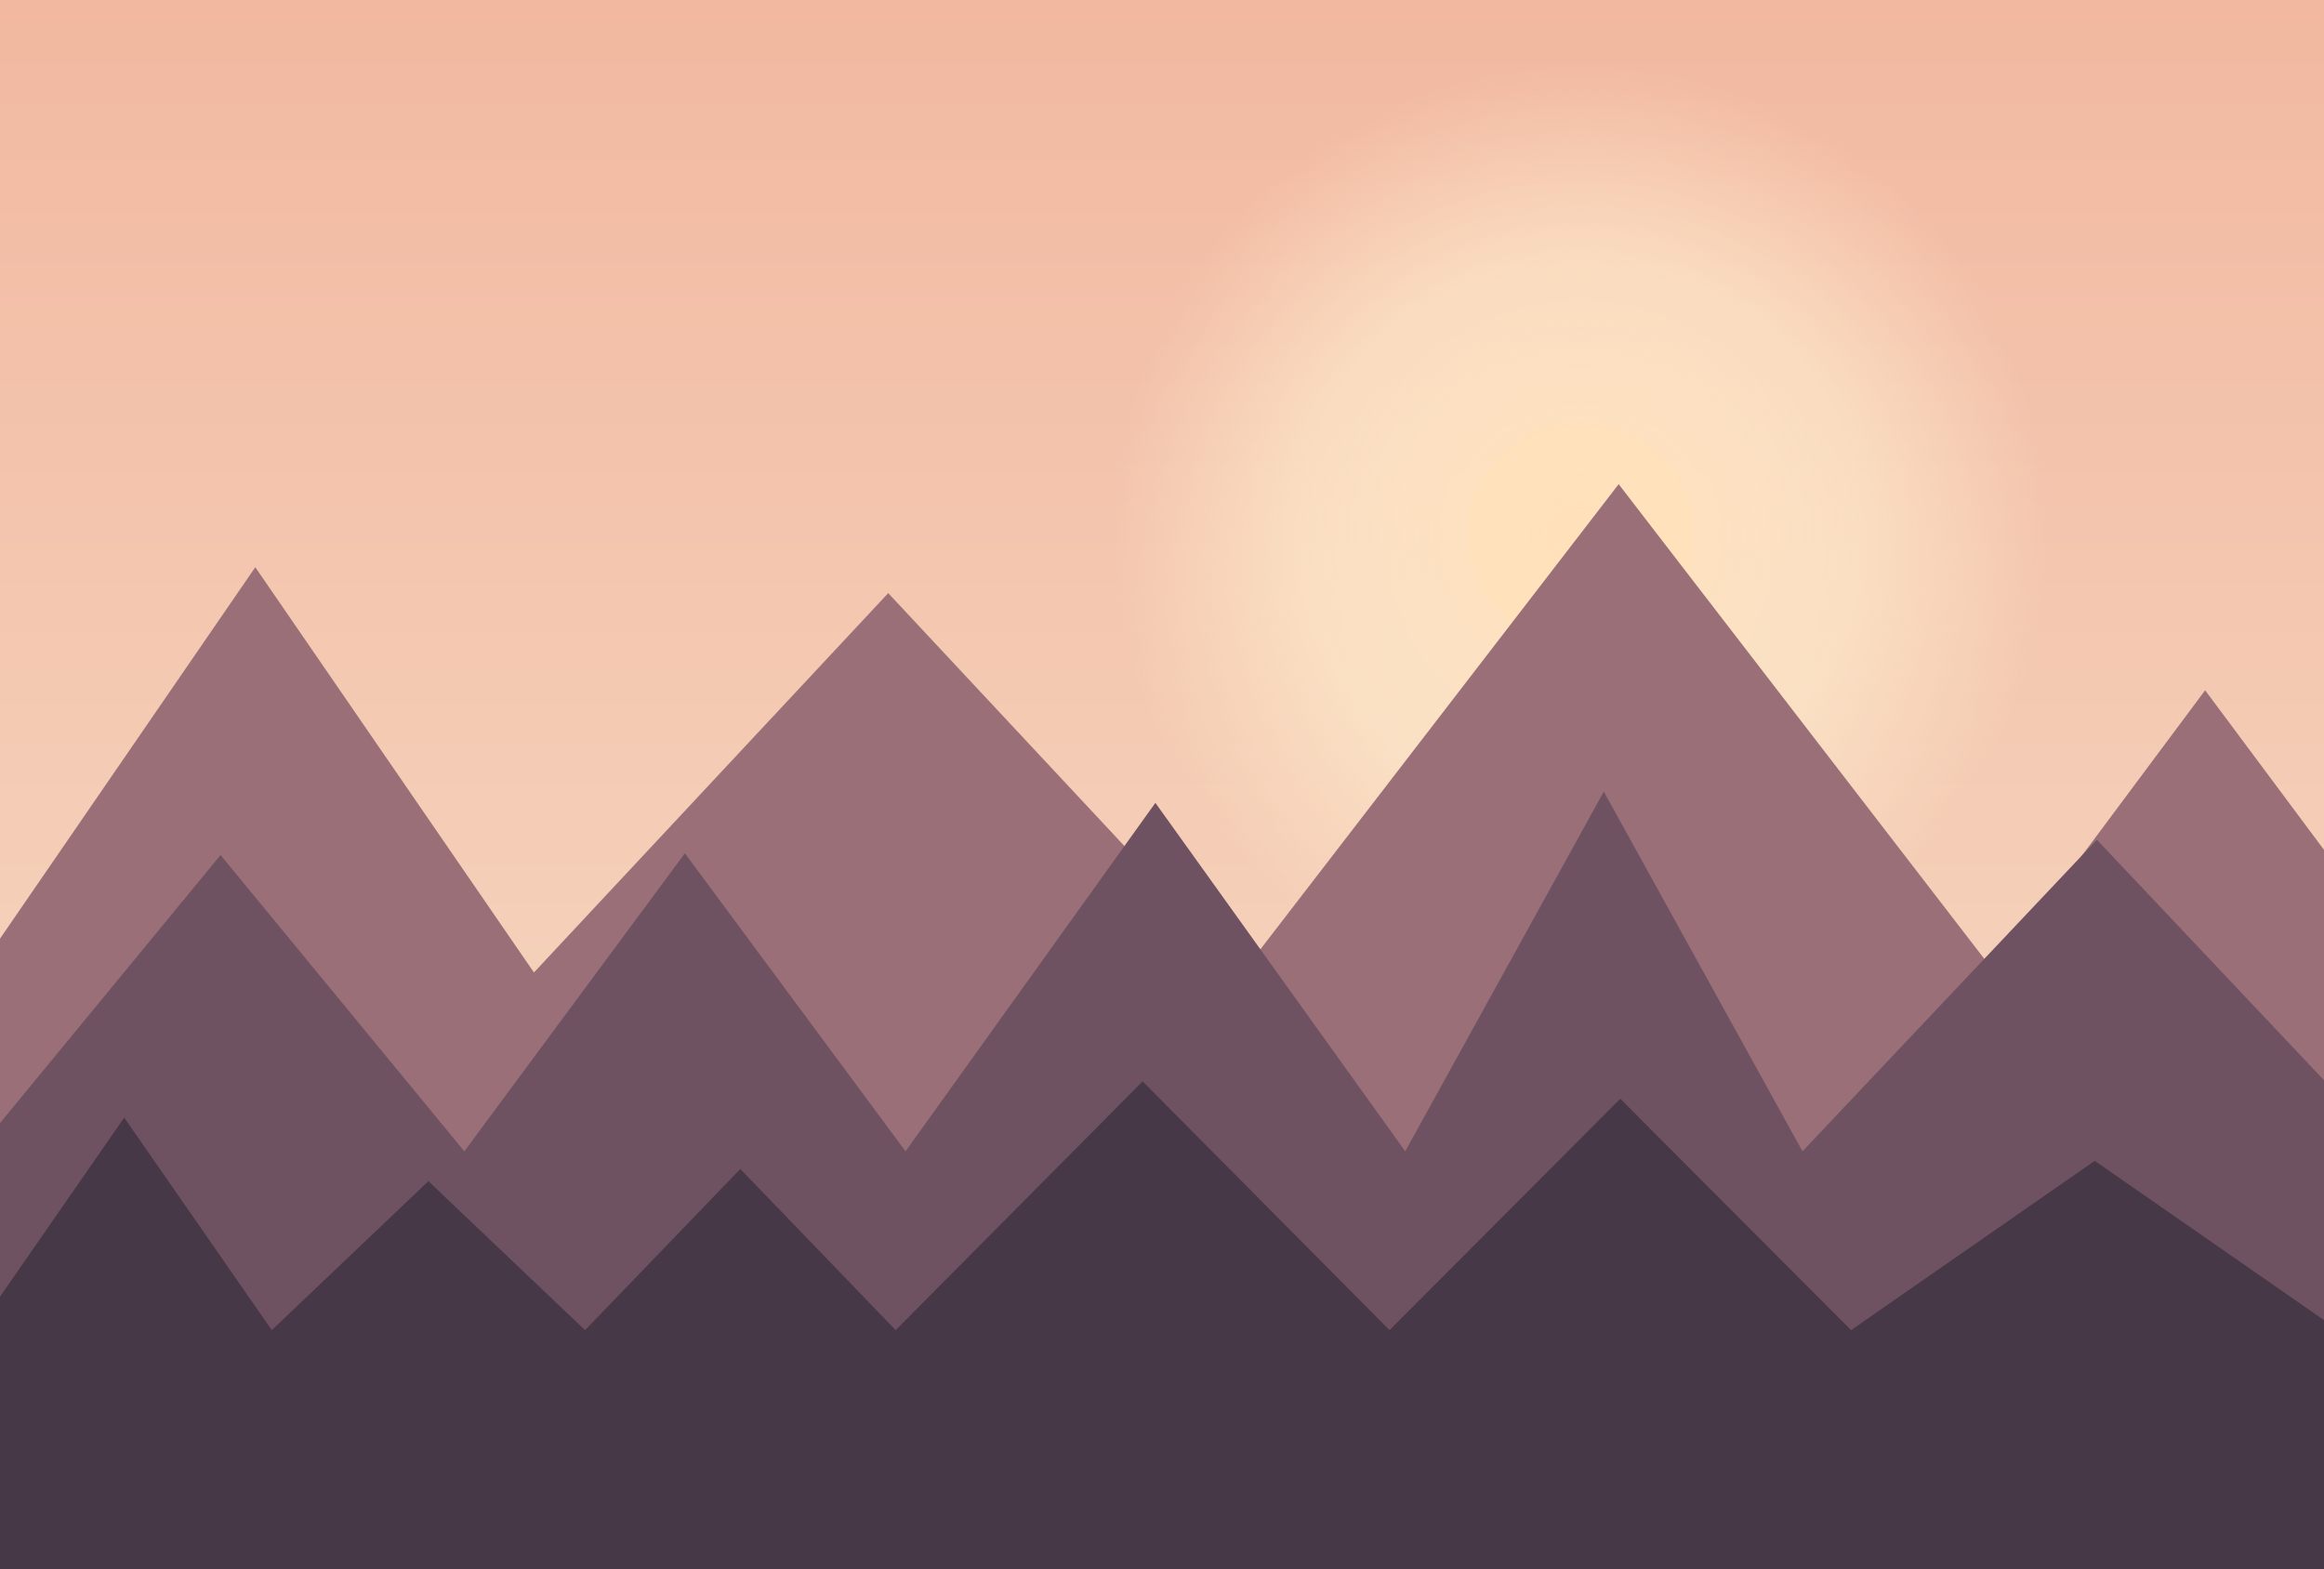
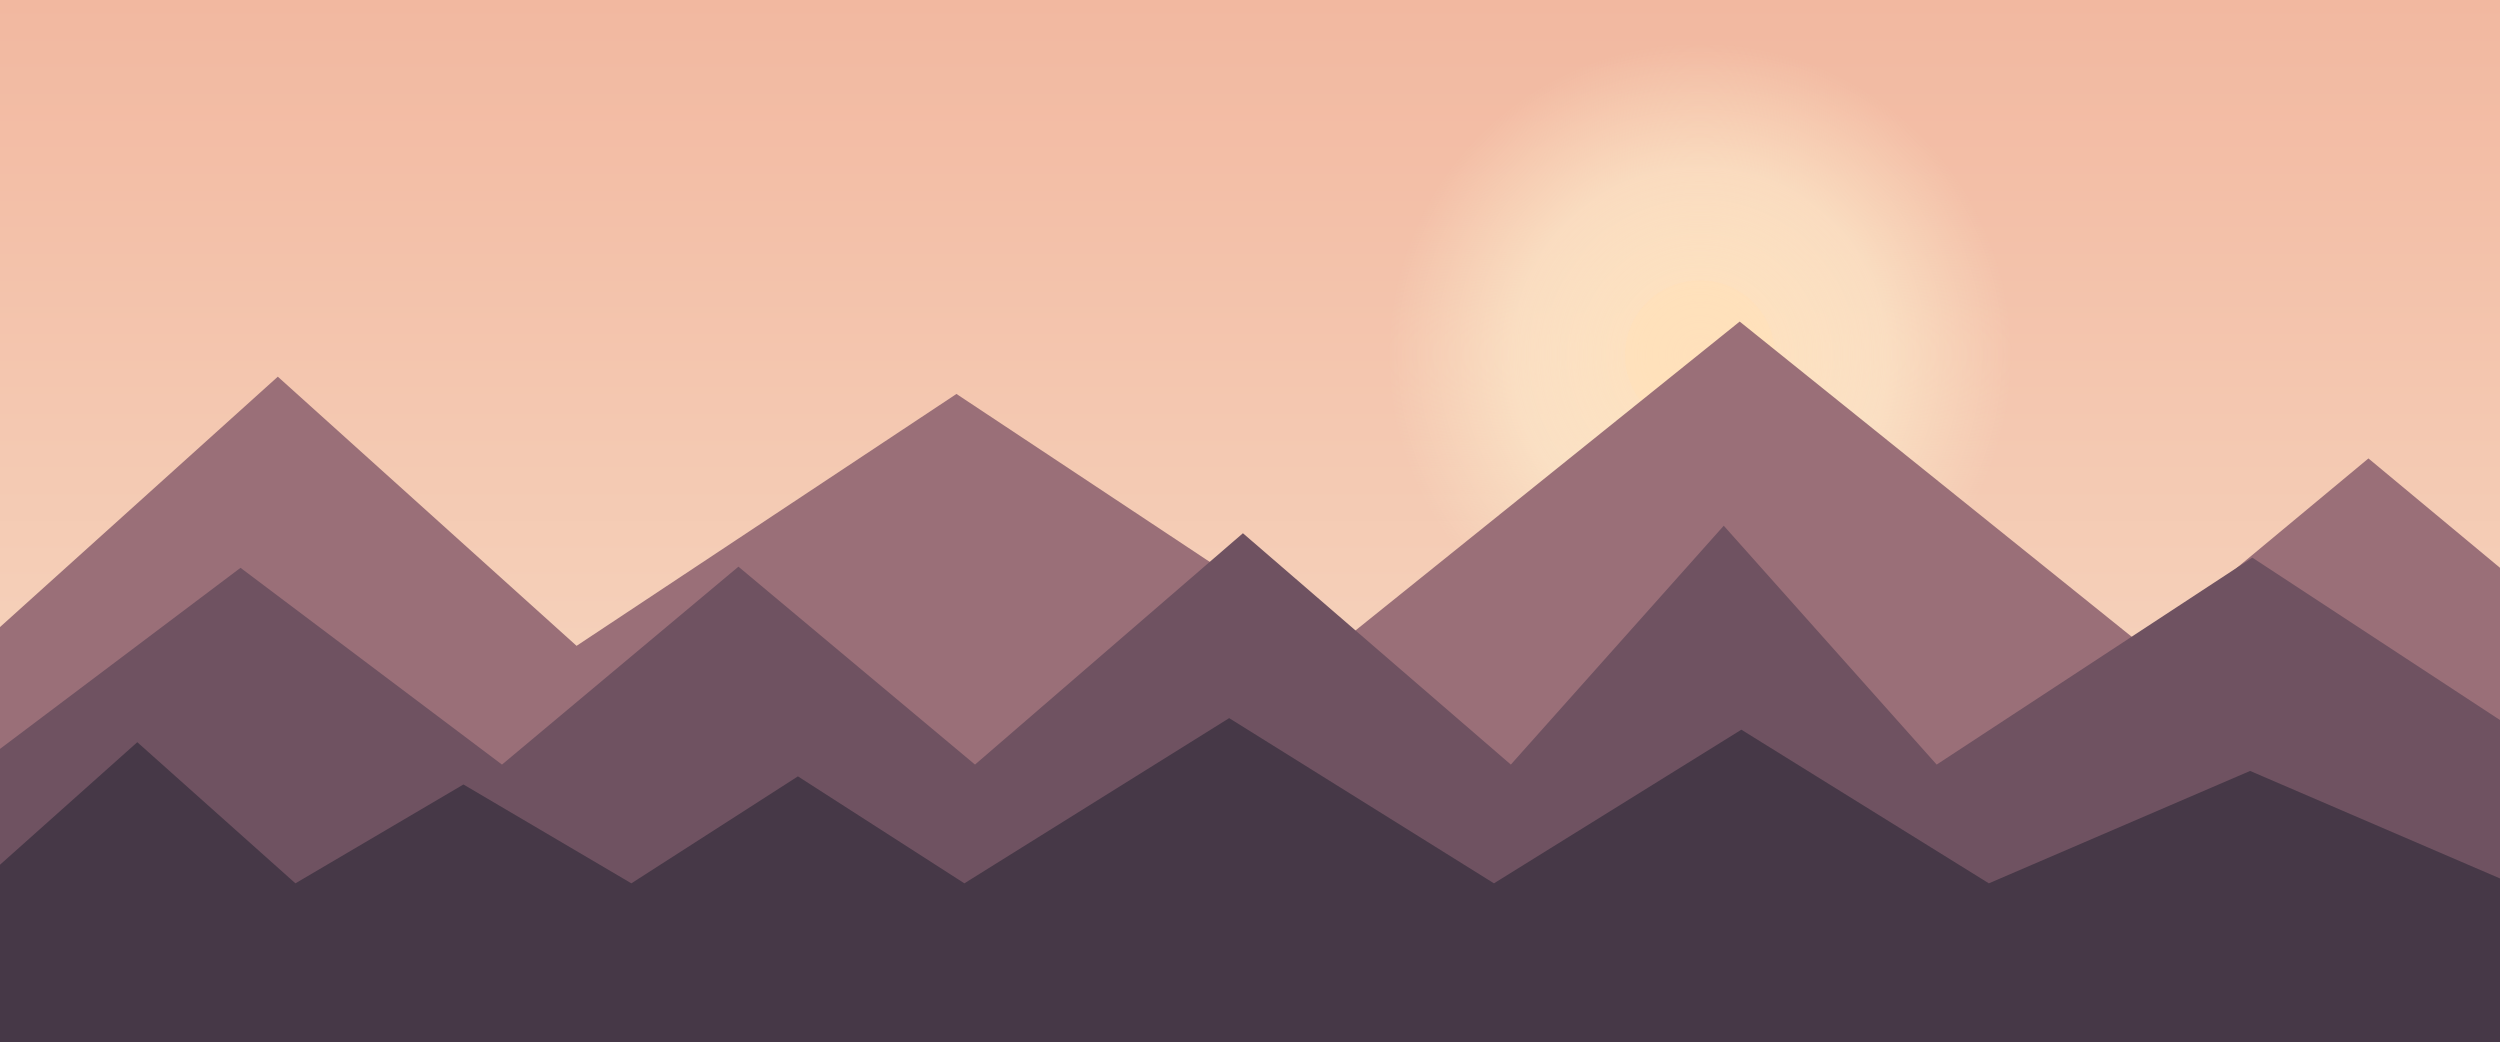
- <svg xmlns="http://www.w3.org/2000/svg" viewBox="0 0 2000 1350" width="2000" height="1350">
+ <svg xmlns="http://www.w3.org/2000/svg" viewBox="0 0 2400 1000" width="2400" height="1000">
  <defs>
    <linearGradient id="sky" x1="0" y1="0" x2="0" y2="1">
      <stop offset="0%" stop-color="#f2b8a0" />
      <stop offset="100%" stop-color="#f7dfc9" />
    </linearGradient>
    <radialGradient id="sun" cx="50%" cy="50%" r="50%">
      <stop offset="0%" stop-color="#ffe0bb" stop-opacity="1" />
      <stop offset="60%" stop-color="#fff2d2" stop-opacity="0.55" />
      <stop offset="100%" stop-color="#fff2d2" stop-opacity="0" />
    </radialGradient>
  </defs>
-   <rect width="2000" height="1350" fill="url(#sky)" />
-   <circle cx="1360" cy="460" r="405" fill="url(#sun)" />
-   <circle cx="1360" cy="460" r="97" fill="#ffe0bb" opacity="0.85" />
-   <path d="M -20 837.0 L 219.7 488.2 L 459.5 837.0 L 764.4 510.5 L 1069.3 837.0 L 1393.0 416.7 L 1716.7 837.0 L 1897.7 594.1 L 2078.6 837.0 L 2020.0 837.0 L 2020.0 1370.0 L -20 1370.0 Z" fill="#9a6f78" />
-   <path d="M -20 990.9 L 189.8 735.9 L 399.6 990.9 L 589.4 734.4 L 779.3 990.9 L 994.3 691.0 L 1209.3 990.9 L 1380.2 681.3 L 1551.2 990.9 L 1804.5 722.7 L 2057.8 990.9 L 2020.0 990.9 L 2020.0 1370.0 L -20 1370.0 Z" fill="#6f5261" />
-   <path d="M -20 1144.8 L 106.9 961.9 L 233.9 1144.8 L 368.7 1016.6 L 503.5 1144.8 L 637.1 1006.1 L 770.8 1144.8 L 983.3 930.7 L 1195.8 1144.8 L 1394.4 945.7 L 1593.0 1144.8 L 1802.7 999.1 L 2012.4 1144.8 L 2020.0 1144.8 L 2020.0 1370.0 L -20 1370.0 Z" fill="#463847" />
+   <rect width="2400" height="1000" fill="url(#sky)" />
+   <circle cx="1632" cy="341" r="300" fill="url(#sun)" />
+   <circle cx="1632" cy="341" r="72" fill="#ffe0bb" opacity="0.85" />
+   <path d="M -20 620.0 L 266.7 361.6 L 553.5 620.0 L 918.2 378.2 L 1282.9 620.0 L 1670.1 308.7 L 2057.3 620.0 L 2273.7 440.1 L 2490.1 620.0 L 2420.0 620.0 L 2420.0 1020.0 L -20 1020.0 Z" fill="#9a6f78" />
+   <path d="M -20 734.0 L 230.9 545.1 L 481.9 734.0 L 708.9 544.0 L 936.0 734.0 L 1193.2 511.9 L 1450.4 734.0 L 1654.8 504.7 L 1859.2 734.0 L 2162.2 535.3 L 2465.2 734.0 L 2420.0 734.0 L 2420.0 1020.0 L -20 1020.0 Z" fill="#6f5261" />
+   <path d="M -20 848.0 L 131.8 712.5 L 283.6 848.0 L 444.9 753.1 L 606.1 848.0 L 766.0 745.3 L 925.8 848.0 L 1180.0 689.4 L 1434.2 848.0 L 1671.7 700.5 L 1909.3 848.0 L 2160.1 740.1 L 2410.9 848.0 L 2420.0 848.0 L 2420.0 1020.0 L -20 1020.0 Z" fill="#463847" />
</svg>
